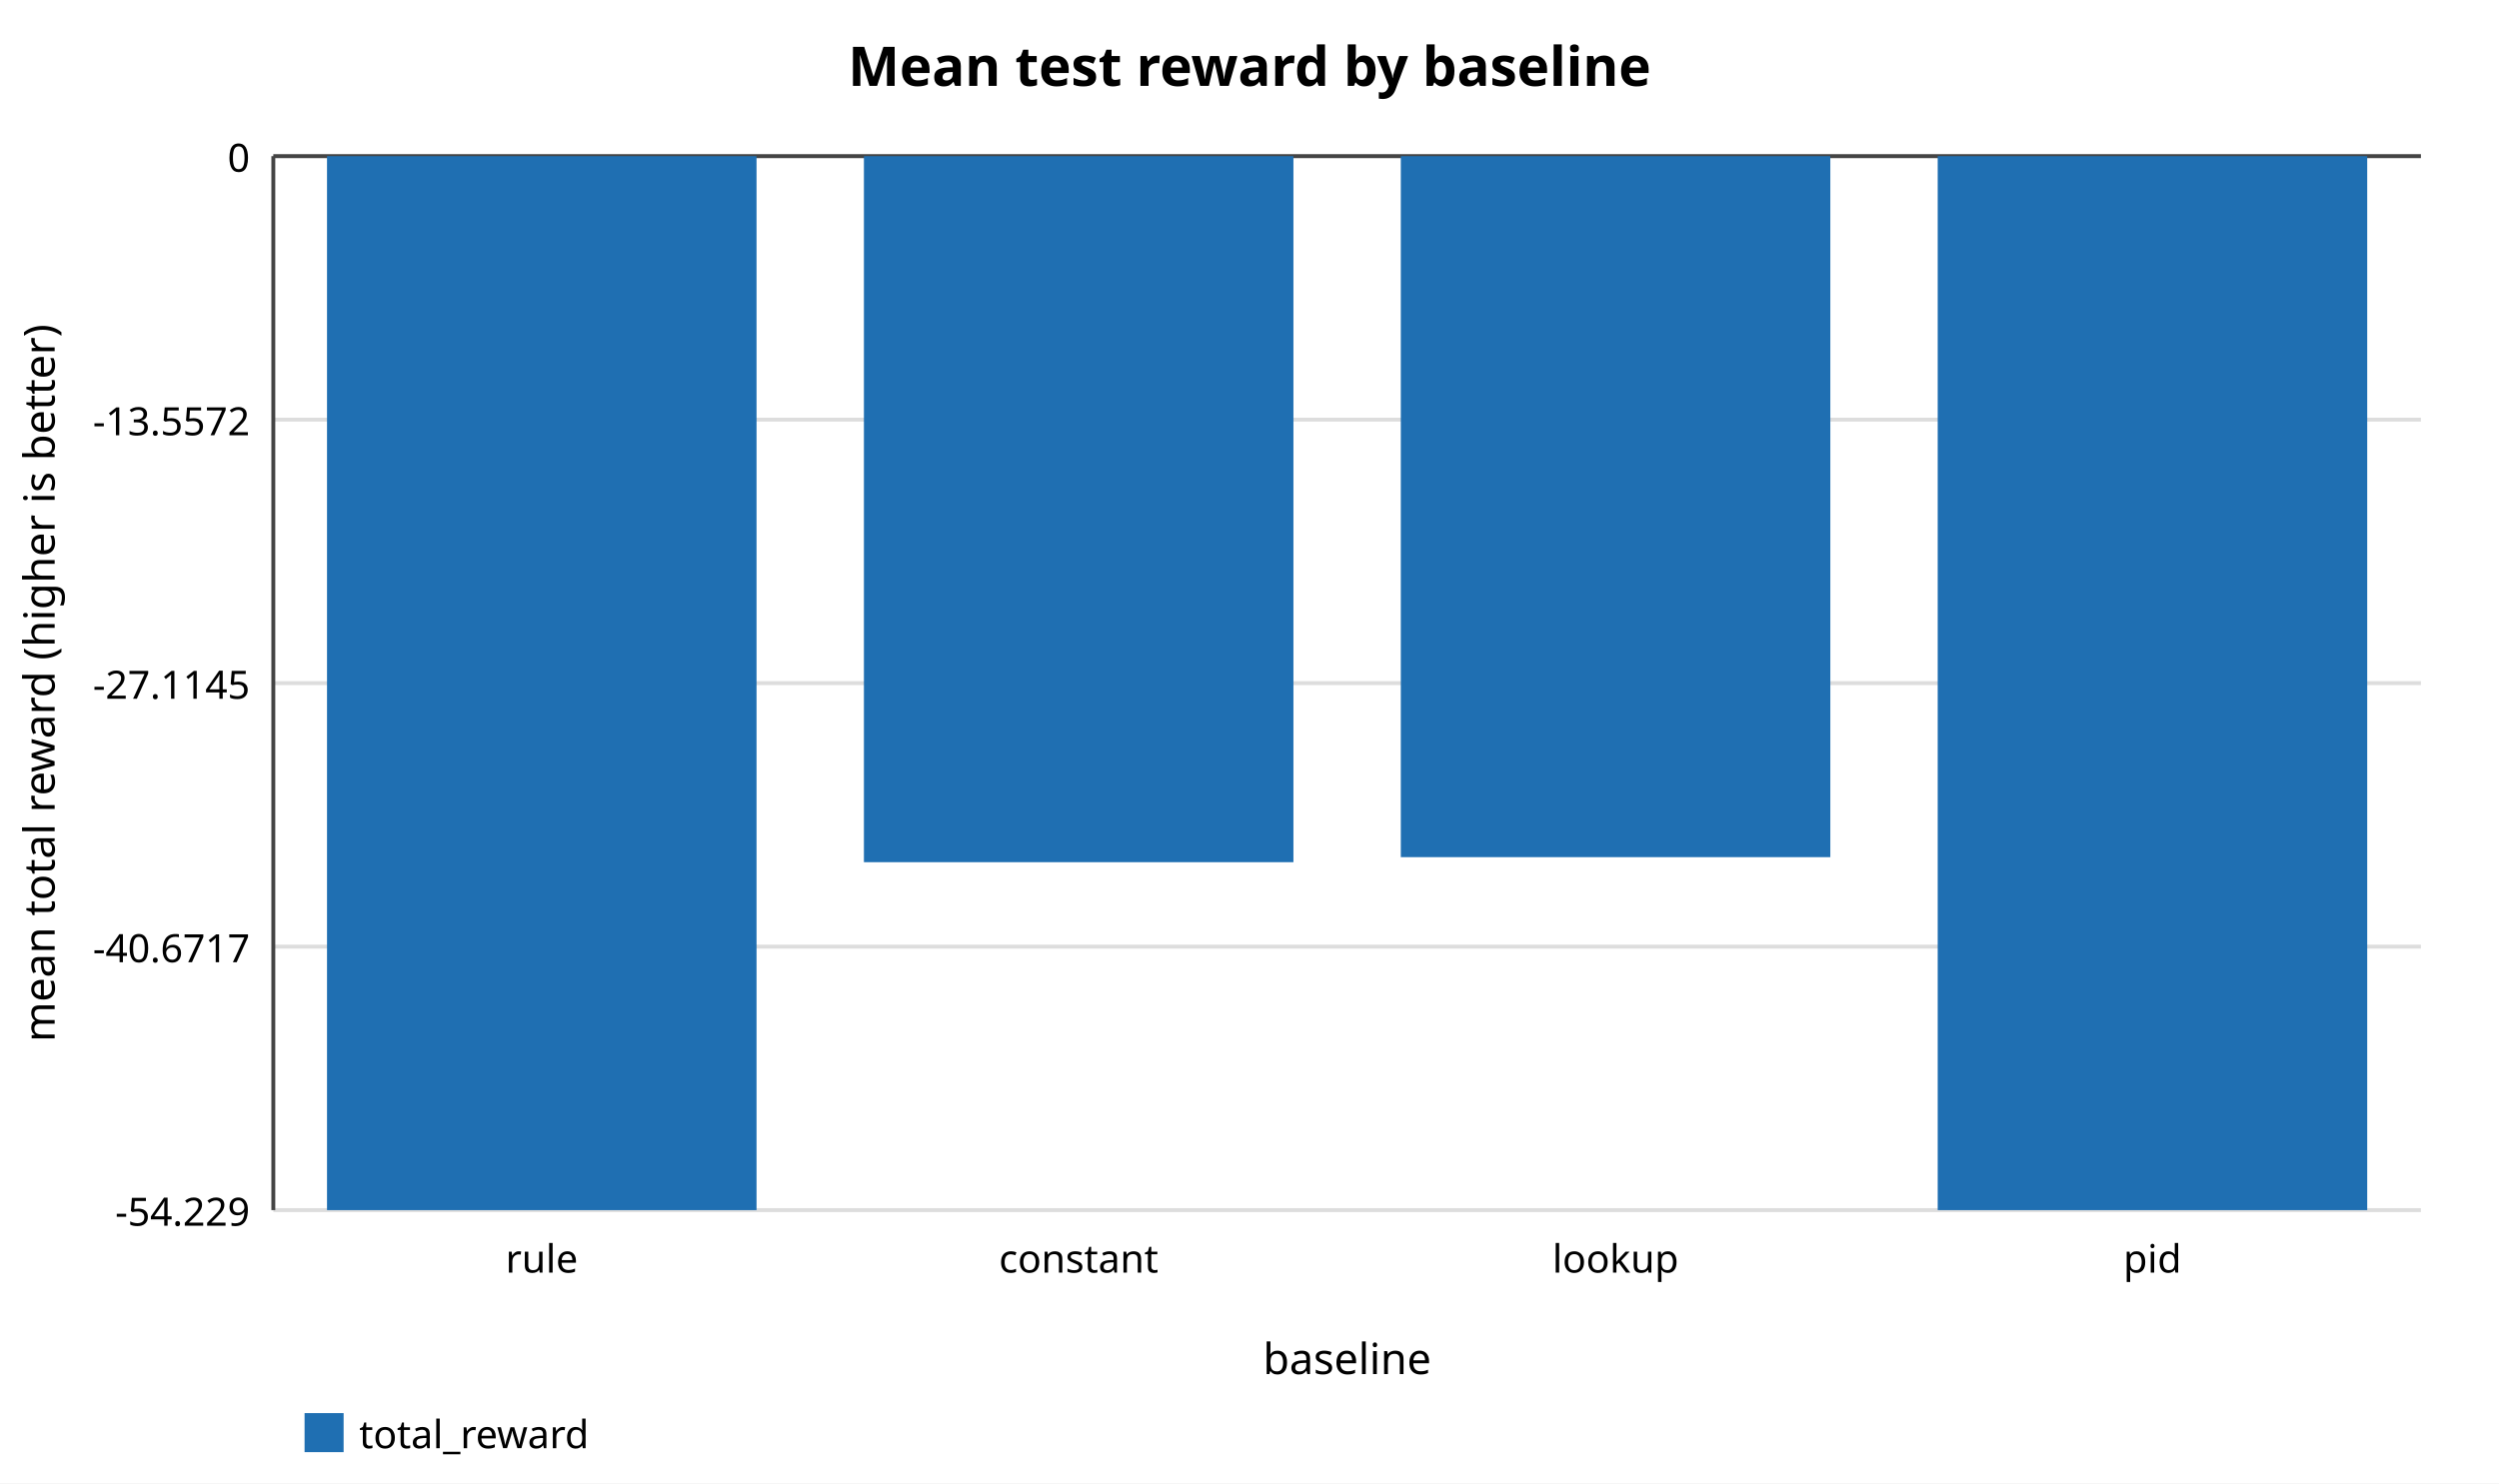
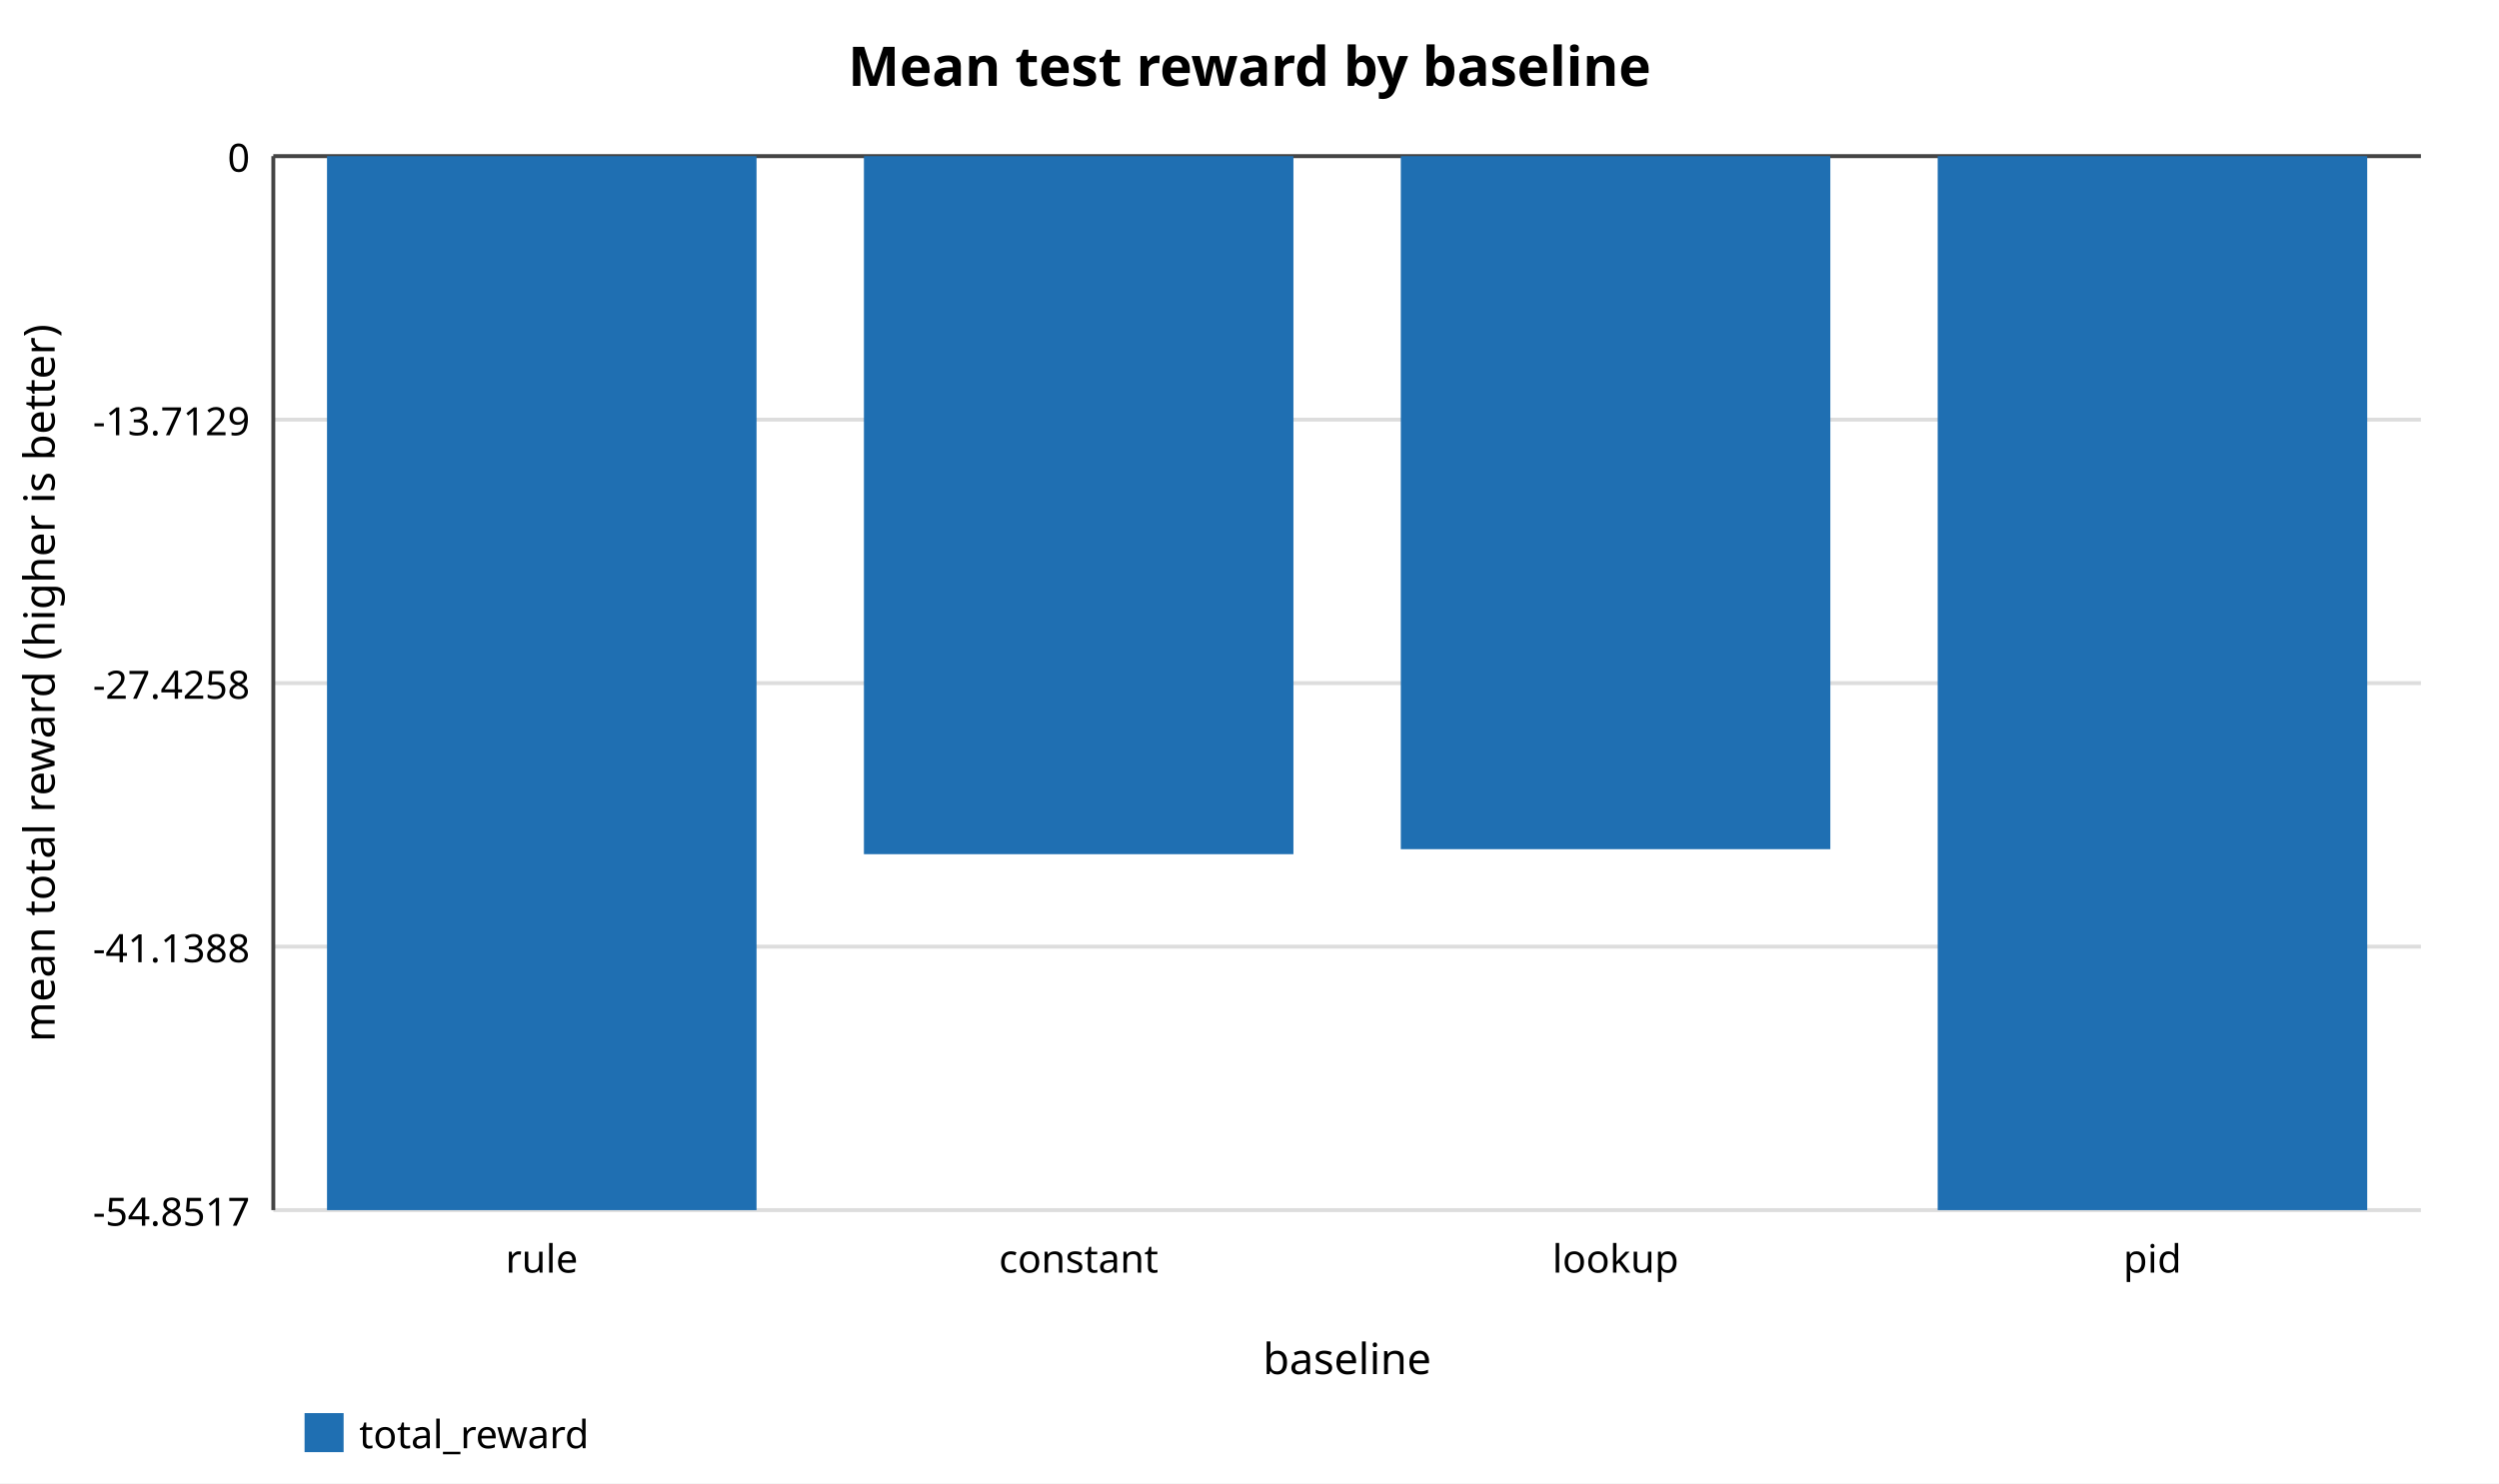
<svg xmlns="http://www.w3.org/2000/svg" width="640" height="380" viewBox="0 0 640 380">
  <rect x="0" y="0" width="640" height="380" fill="#ffffff" />
  <text x="320.00" y="22.00" font-family="sans-serif" font-size="14" text-anchor="middle" font-weight="bold">Mean test reward by baseline</text>
  <line x1="70" y1="310.00" x2="620" y2="310.00" stroke="#dddddd" />
-   <text x="64.00" y="314.00" font-family="sans-serif" font-size="10" text-anchor="end">-54.229</text>
+   <text x="64.00" y="314.00" font-family="sans-serif" font-size="10" text-anchor="end">-54.8517</text>
  <line x1="70" y1="242.50" x2="620" y2="242.50" stroke="#dddddd" />
-   <text x="64.00" y="246.50" font-family="sans-serif" font-size="10" text-anchor="end">-40.6717</text>
+   <text x="64.00" y="246.50" font-family="sans-serif" font-size="10" text-anchor="end">-41.1388</text>
  <line x1="70" y1="175.00" x2="620" y2="175.00" stroke="#dddddd" />
-   <text x="64.00" y="179.00" font-family="sans-serif" font-size="10" text-anchor="end">-27.1145</text>
+   <text x="64.00" y="179.00" font-family="sans-serif" font-size="10" text-anchor="end">-27.4258</text>
  <line x1="70" y1="107.50" x2="620" y2="107.50" stroke="#dddddd" />
-   <text x="64.00" y="111.50" font-family="sans-serif" font-size="10" text-anchor="end">-13.5572</text>
+   <text x="64.00" y="111.50" font-family="sans-serif" font-size="10" text-anchor="end">-13.7129</text>
  <line x1="70" y1="40.00" x2="620" y2="40.00" stroke="#dddddd" />
  <text x="64.00" y="44.00" font-family="sans-serif" font-size="10" text-anchor="end">0</text>
  <line x1="70" y1="40" x2="70" y2="310" stroke="#444444" />
  <line x1="70" y1="40.00" x2="620" y2="40.00" stroke="#444444" />
  <text x="138.75" y="326.00" font-family="sans-serif" font-size="10" text-anchor="middle">rule</text>
  <text x="276.25" y="326.00" font-family="sans-serif" font-size="10" text-anchor="middle">constant</text>
  <text x="413.75" y="326.00" font-family="sans-serif" font-size="10" text-anchor="middle">lookup</text>
  <text x="551.25" y="326.00" font-family="sans-serif" font-size="10" text-anchor="middle">pid</text>
  <rect x="83.75" y="40.00" width="110.00" height="270.00" fill="#1f6fb2" />
-   <rect x="221.25" y="40.00" width="110.00" height="180.87" fill="#1f6fb2" />
-   <rect x="358.75" y="40.00" width="110.00" height="179.58" fill="#1f6fb2" />
+   <rect x="221.25" y="40.00" width="110.00" height="178.82" fill="#1f6fb2" />
+   <rect x="358.75" y="40.00" width="110.00" height="177.54" fill="#1f6fb2" />
  <rect x="496.25" y="40.00" width="110.00" height="270.00" fill="#1f6fb2" />
  <text x="345.00" y="352.00" font-family="sans-serif" font-size="11" text-anchor="middle">baseline</text>
  <text x="14.00" y="175.00" font-family="sans-serif" font-size="11" text-anchor="middle" transform="rotate(-90 14 175.00)">mean total reward (higher is better)</text>
  <rect x="78" y="362" width="10" height="10" fill="#1f6fb2" />
  <text x="92.00" y="371.00" font-family="sans-serif" font-size="10" text-anchor="start">total_reward</text>
</svg>
